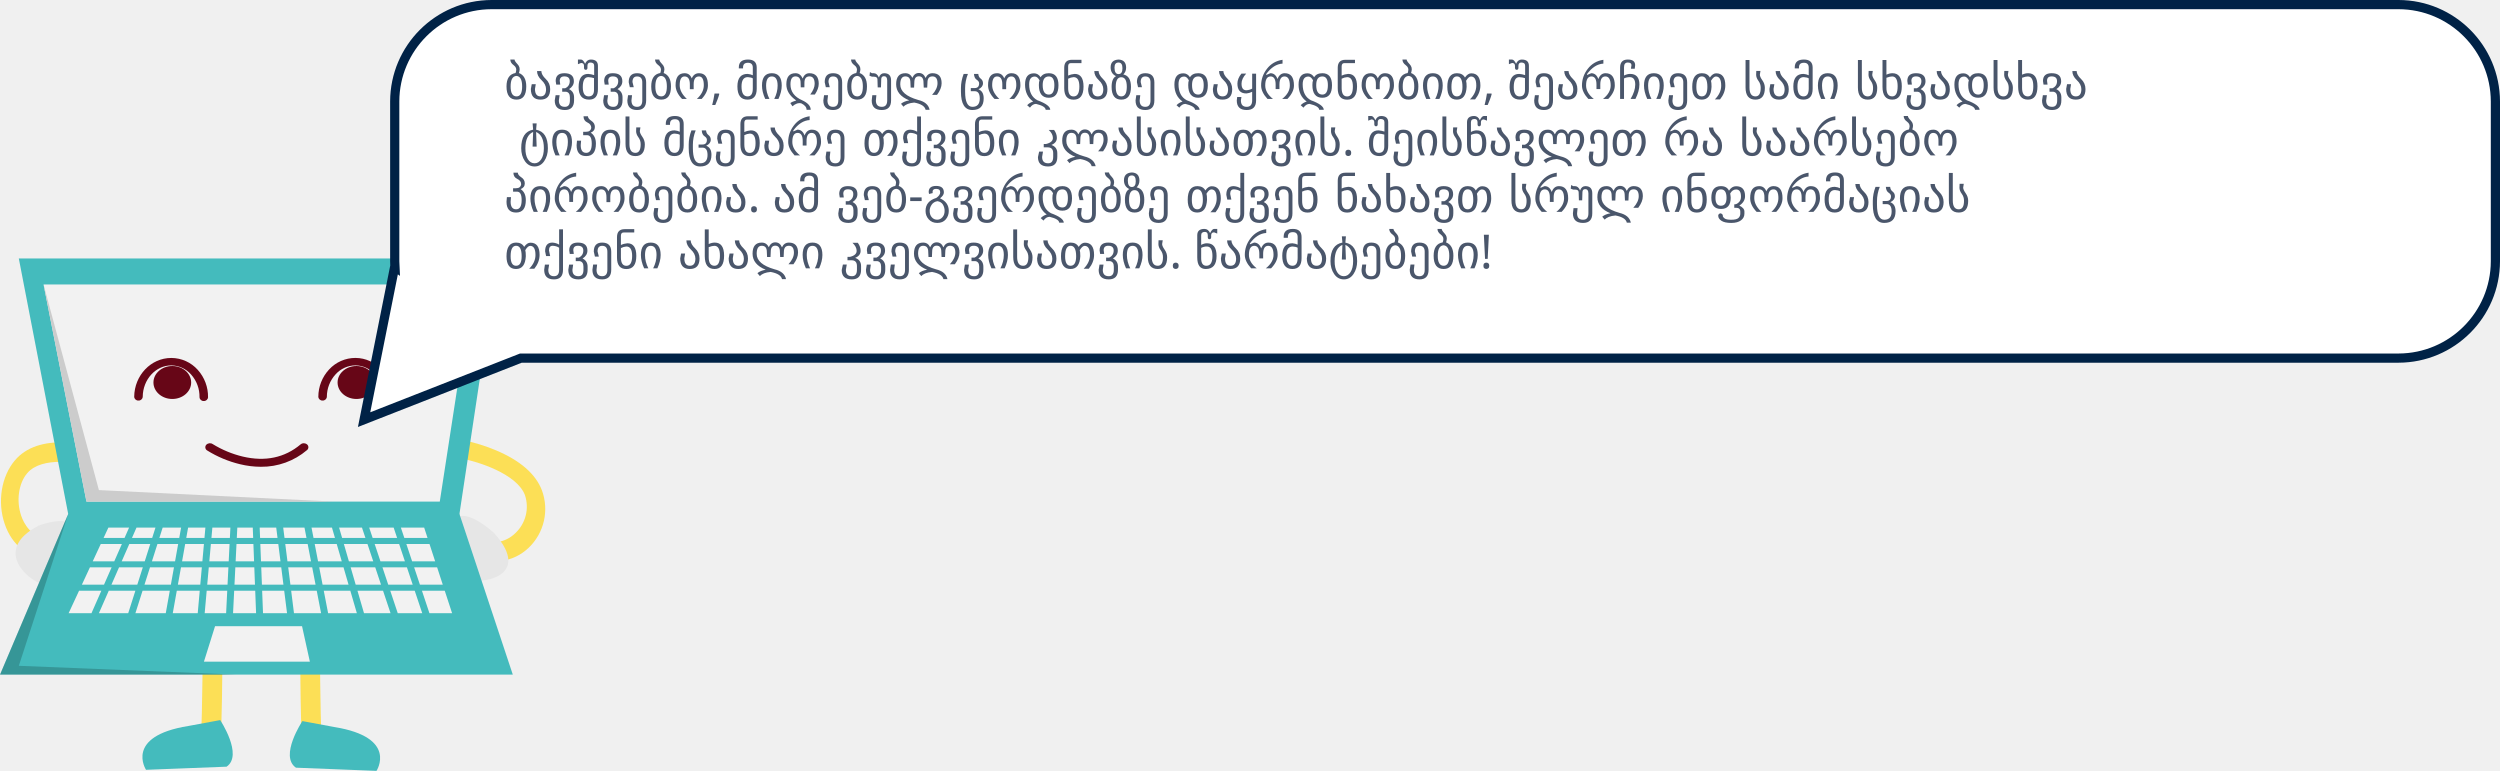
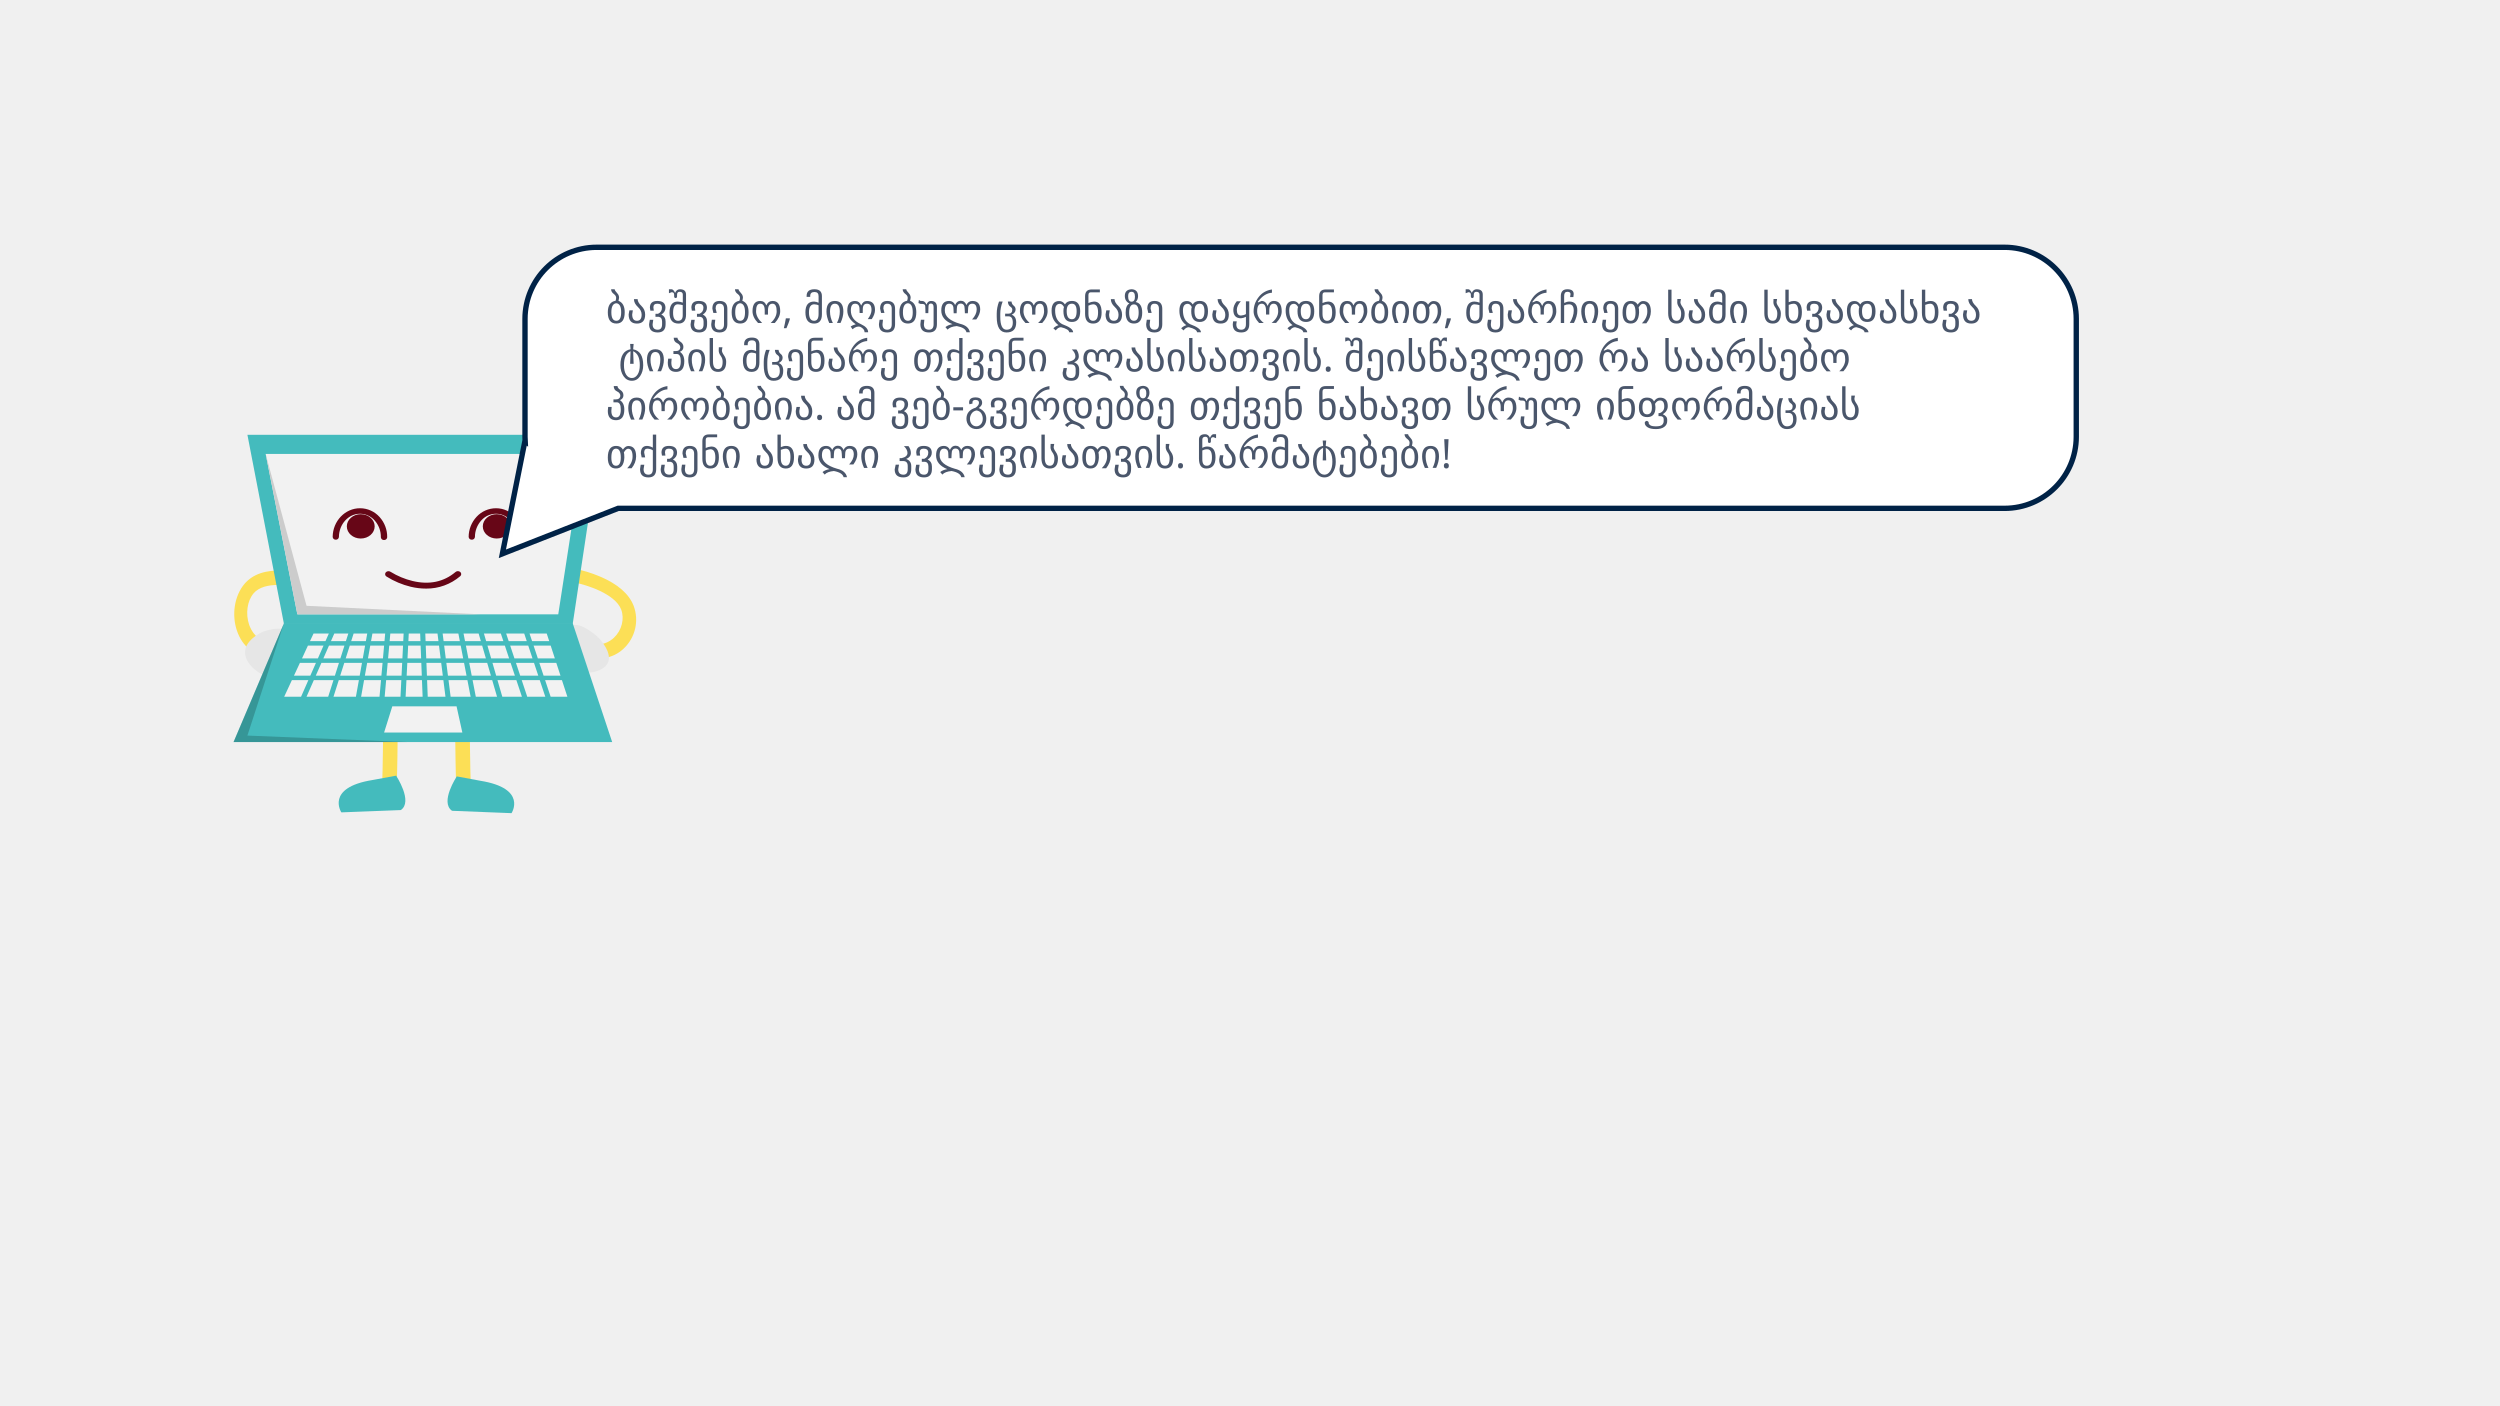
- <svg xmlns="http://www.w3.org/2000/svg" width="797.061" height="245.77" viewBox="0 0 797.061 245.77">
+ <svg xmlns="http://www.w3.org/2000/svg" viewBox="0 0 1366 768">
  <defs>
-     <style>.a{fill:#fcdf56;}.b{fill:#e6e6e6;}.c{fill:#44bbbd;}.d{fill:#f2f2f2;}.e{fill:#670617;}.f{fill:#ccc;}.g{opacity:0.2;}.h{fill:#fff;stroke:#002246;stroke-miterlimit:10;stroke-width:2.931px;}.i{fill:#4a566b;font-size:15px;font-family:FiraGO-Book, FiraGO;}</style>
+     <style>.cls-1{fill:#fcdf56;}.cls-2{fill:#e6e6e6;}.cls-3{fill:#44bbbd;}.cls-4{fill:#f2f2f2;}.cls-5{fill:#670617;}.cls-6{fill:#ccc;}.cls-7{opacity:0.2;}.cls-8{fill:#fff;stroke:#002246;stroke-miterlimit:10;stroke-width:2.93px;}.cls-9{font-size:22px;fill:#4a566b;font-family:FiraGO-Book, FiraGO;}</style>
  </defs>
-   <g transform="translate(-127.589 -133.656)">
-     <g transform="translate(127.589 216.068)">
-       <g transform="translate(143.668 57.956)">
-         <g transform="translate(3.876)">
-           <path class="a" d="M317.177,347.642l-.094-.046,1.908-5.375a10.22,10.22,0,0,0,12.059-1.674,11.569,11.569,0,0,0,3.077-12.187c-2.644-6.84-15.2-10.652-19.81-11.544l.327-5.9a56.828,56.828,0,0,1,10.327,3.23c7.661,3.244,12.559,7.5,14.552,12.659a17.126,17.126,0,0,1-4.215,18.4C330.42,349.843,323.648,350.752,317.177,347.642Z" transform="translate(-314.317 -310.912)" />
-         </g>
-         <g transform="translate(0 24.116)">
-           <g transform="translate(0.061)">
-             <path class="b" d="M323.311,346.909s-11.932-11.139-13.667-1.646S321.175,346.74,323.311,346.909Z" transform="translate(-309.489 -341.433)" />
-           </g>
-           <g transform="translate(0 5.45)">
-             <path class="b" d="M323.295,348.357s-10.88-.529-13.195,3.15,1.841,6.978,3.1,6.965c0,0-3.506,2.8.843,4.6S335.992,362.636,323.295,348.357Z" transform="translate(-309.411 -348.331)" />
-           </g>
-         </g>
-       </g>
-       <g transform="translate(63.846 123.046)">
-         <path class="a" d="M213.868,429.4l-4.908-3.469a2.291,2.291,0,0,0-.569,1c.391-1.861.71-18.721.813-33.641l6.312.033c0,.085-.059,8.506-.2,16.914C215,428.172,214.761,428.432,213.868,429.4Z" transform="translate(-208.391 -393.287)" />
-       </g>
-       <g transform="translate(45.407 147.169)">
-         <path class="c" d="M209.849,423.817s7.428,11.164,2.039,14.858l-25.685.994s-6.975-10.685,13.447-13.964Z" transform="translate(-185.055 -423.817)" />
-       </g>
-       <g transform="translate(95.665 123.369)">
-         <path class="a" d="M250.269,429.8c-.892-.966-1.132-1.225-1.423-19.163-.137-8.408-.186-16.83-.186-16.915l6.312-.028c.087,14.92.389,31.78.778,33.642a2.291,2.291,0,0,0-.568-1Z" transform="translate(-248.659 -393.696)" />
-       </g>
-       <g transform="translate(92.397 147.488)">
-         <path class="c" d="M248.536,424.22s-7.44,11.159-2.055,14.857l25.683,1.015s6.987-10.679-13.432-13.975Z" transform="translate(-244.524 -424.22)" />
-       </g>
-       <g transform="translate(0.311 58.601)">
-         <path class="a" d="M143.454,348.733c-6.571.077-11.912-4.025-14.285-10.975-2.395-7.013-1.086-15.159,3.257-20.27,3.552-4.184,9.194-6.1,16.762-5.711a43.922,43.922,0,0,1,9.781,1.663l-1.9,6.019.951-3.01-.948,3.011c-4.167-1.29-16.012-3.421-20.727,2.123-2.751,3.237-3.54,8.812-1.919,13.557.763,2.235,3.209,7.425,9.419,7.352Z" transform="translate(-127.983 -311.727)" />
-         <g transform="translate(4.659 25.104)">
-           <g transform="translate(7.393)">
-             <path class="b" d="M143.236,344.938s14.023-5.436,11.976,4.812S145.075,345.778,143.236,344.938Z" transform="translate(-143.236 -343.498)" />
-           </g>
-           <g transform="translate(0 1.441)">
-             <path class="b" d="M141.273,345.321s9.248,4.607,9.821,9.355-4.1,6.063-5.135,5.459c0,0,1.888,4.436-2.393,4.174S125.458,353.516,141.273,345.321Z" transform="translate(-133.879 -345.321)" />
-           </g>
-         </g>
-       </g>
-       <g transform="translate(5.997)">
-         <path class="c" d="M135.178,237.564l15.781,81.648H275.633l12.309-81.648Z" transform="translate(-135.178 -237.564)" />
-       </g>
-       <g transform="translate(13.883 8.275)">
-         <path class="d" d="M145.158,248.037l13.681,69.235H271.485l10.665-69.235Z" transform="translate(-145.158 -248.037)" />
-       </g>
-       <g transform="translate(0 81.372)">
-         <path class="c" d="M127.589,391.853l21.778-51.306H274.04l17.044,51.306Z" transform="translate(-127.589 -340.547)" />
-       </g>
-       <g transform="translate(65.019 117.231)">
-         <path class="d" d="M209.875,397.238l3.546-11.309h27.733l2.493,11.309Z" transform="translate(-209.875 -385.929)" />
-       </g>
-       <g transform="translate(21.878 85.807)">
-         <g transform="translate(89.924 12.668)">
-           <path class="d" d="M276.916,362.19h-7.834l1.6,5.517h8.07Z" transform="translate(-269.082 -362.19)" />
-         </g>
-         <g transform="translate(79.898 12.668)">
-           <path class="d" d="M264.14,362.19h-7.746l1.07,5.517h8.281Z" transform="translate(-256.394 -362.19)" />
-         </g>
-         <g transform="translate(44.195 12.668)">
-           <path class="d" d="M217.955,362.19H211.7l-.494,5.517h6.473Z" transform="translate(-211.208 -362.19)" />
-         </g>
-         <g transform="translate(61.411 12.668)">
-           <path class="d" d="M239.375,362.19H233l.214,5.517h6.86Z" transform="translate(-232.997 -362.19)" />
-         </g>
-         <g transform="translate(52.879 12.668)">
-           <path class="d" d="M228.52,362.19h-6.047l-.274,5.517h6.535Z" transform="translate(-222.199 -362.19)" />
-         </g>
-         <g transform="translate(70.013 12.668)">
-           <path class="d" d="M251.527,362.19h-7.645l.7,5.517H252.6Z" transform="translate(-243.882 -362.19)" />
-         </g>
-         <g transform="translate(86.239)">
-           <path class="d" d="M265.375,349.448h7.432l-1.1-3.289h-7.291Z" transform="translate(-264.418 -346.159)" />
-         </g>
-         <g transform="translate(77.442)">
-           <path class="d" d="M253.922,349.448h6.837l-.957-3.289h-6.518Z" transform="translate(-253.284 -346.159)" />
-         </g>
-         <g transform="translate(87.758 5.22)">
-           <path class="d" d="M266.34,352.765l1.6,5.517H275.7l-1.841-5.517Z" transform="translate(-266.34 -352.765)" />
-         </g>
-         <g transform="translate(68.416)">
-           <path class="d" d="M242.276,349.448h7.008l-.638-3.289h-6.785Z" transform="translate(-241.862 -346.159)" />
-         </g>
-         <g transform="translate(97.574 5.22)">
-           <path class="d" d="M286.562,352.765h-7.8l1.841,5.517h7.8Z" transform="translate(-278.763 -352.765)" />
-         </g>
-         <g transform="translate(95.832)">
-           <path class="d" d="M276.559,346.159l1.1,3.289h7.8l-1.1-3.289Z" transform="translate(-276.559 -346.159)" />
-         </g>
-         <g transform="translate(26.562 5.22)">
-           <path class="d" d="M188.893,358.282h7.374l.988-5.517H190.65Z" transform="translate(-188.893 -352.765)" />
-         </g>
-         <g transform="translate(78.454 5.22)">
-           <path class="d" d="M261.59,352.765h-7.024l1.07,5.517h7.559Z" transform="translate(-254.566 -352.765)" />
-         </g>
-         <g transform="translate(69.074 5.22)">
-           <path class="d" d="M243.39,358.282H250.9l-1.07-5.517h-7.139Z" transform="translate(-242.694 -352.765)" />
-         </g>
-         <g transform="translate(13.651 12.668)">
-           <path class="d" d="M182.556,362.19h-7.579l-2.424,5.517H180.8Z" transform="translate(-172.553 -362.19)" />
-         </g>
-         <g transform="translate(61.122 5.22)">
-           <path class="d" d="M232.845,358.282h6.21l-.7-5.517h-5.729Z" transform="translate(-232.631 -352.765)" />
-         </g>
-         <g transform="translate(4.228 12.668)">
-           <path class="d" d="M160.628,367.707h7.056l2.424-5.517H163.19Z" transform="translate(-160.628 -362.19)" />
-         </g>
-         <g transform="translate(36.173 5.22)">
-           <path class="d" d="M201.056,358.282h6.473l.494-5.517h-5.979Z" transform="translate(-201.056 -352.765)" />
-         </g>
-         <g transform="translate(60.92)">
-           <path class="d" d="M232.5,349.448h5.56l-.415-3.289h-5.273Z" transform="translate(-232.375 -346.159)" />
-         </g>
-         <g transform="translate(24.191 12.668)">
-           <path class="d" d="M194.3,367.707l.988-5.517h-7.643l-1.757,5.517Z" transform="translate(-185.892 -362.19)" />
-         </g>
-         <g transform="translate(44.862 5.22)">
-           <path class="d" d="M212.052,358.282h6.176l.274-5.517h-5.957Z" transform="translate(-212.052 -352.765)" />
-         </g>
-         <g transform="translate(53.25 5.22)">
-           <path class="d" d="M222.668,358.282h5.876l-.214-5.517h-5.388Z" transform="translate(-222.668 -352.765)" />
-         </g>
-         <g transform="translate(34.839 12.668)">
-           <path class="d" d="M207,362.19h-6.646l-.988,5.517h7.14Z" transform="translate(-199.368 -362.19)" />
-         </g>
-         <g transform="translate(110.16 12.668)">
-           <path class="d" d="M302.019,362.19h-7.328l1.841,5.517h7.288Z" transform="translate(-294.691 -362.19)" />
-         </g>
-         <g transform="translate(102.545 20.115)">
-           <path class="d" d="M292.853,371.616h-7.8l2.394,7.172h7.8Z" transform="translate(-285.055 -371.616)" />
-         </g>
-         <g transform="translate(100.06 12.668)">
-           <path class="d" d="M281.909,362.19l1.841,5.517h7.8l-1.841-5.517Z" transform="translate(-281.909 -362.19)" />
-         </g>
-         <g transform="translate(107.674 5.22)">
-           <path class="d" d="M291.546,352.765l1.841,5.517h7.341l-1.8-5.517Z" transform="translate(-291.546 -352.765)" />
-         </g>
-         <g transform="translate(81.343 20.115)">
-           <path class="d" d="M266.69,371.616h-8.468l1.391,7.172h9.164Z" transform="translate(-258.222 -371.616)" />
-         </g>
-         <g transform="translate(92.091 20.115)">
-           <path class="d" d="M279.977,371.616h-8.153l2.086,7.172h8.46Z" transform="translate(-271.824 -371.616)" />
-         </g>
-         <g transform="translate(0 20.115)">
-           <path class="d" d="M165.713,371.616h-7.105l-3.331,7.172h7.286Z" transform="translate(-155.277 -371.616)" />
-         </g>
-         <g transform="translate(70.952 20.115)">
-           <path class="d" d="M253.221,371.616h-8.15l.9,7.172h8.637Z" transform="translate(-245.071 -371.616)" />
-         </g>
-         <g transform="translate(112.645 20.115)">
-           <path class="d" d="M297.837,371.616l2.394,7.172h7.222l-2.342-7.172Z" transform="translate(-297.837 -371.616)" />
-         </g>
-         <g transform="translate(7.687 5.22)">
-           <path class="d" d="M171.875,358.282l2.424-5.517h-6.73l-2.562,5.517Z" transform="translate(-165.006 -352.765)" />
-         </g>
-         <g transform="translate(105.932)">
-           <path class="d" d="M289.341,346.159l1.1,3.289h7.4l-1.074-3.289Z" transform="translate(-289.341 -346.159)" />
-         </g>
-         <g transform="translate(11.147)">
-           <path class="d" d="M176.065,349.448l1.445-3.289h-6.6l-1.528,3.289Z" transform="translate(-169.384 -346.159)" />
-         </g>
-         <g transform="translate(61.7 20.115)">
-           <path class="d" d="M240.391,371.616h-7.029l.278,7.172H241.3Z" transform="translate(-233.362 -371.616)" />
-         </g>
-         <g transform="translate(28.934)">
-           <path class="d" d="M191.894,349.448h6.337l.589-3.289h-5.878Z" transform="translate(-191.894 -346.159)" />
-         </g>
-         <g transform="translate(20.195)">
-           <path class="d" d="M180.835,349.448h6.445l1.047-3.289h-6.048Z" transform="translate(-180.835 -346.159)" />
-         </g>
-         <g transform="translate(37.507)">
-           <path class="d" d="M202.744,349.448h5.806l.294-3.289h-5.511Z" transform="translate(-202.744 -346.159)" />
-         </g>
-         <g transform="translate(45.529)">
-           <path class="d" d="M212.9,349.448h5.88l.164-3.289h-5.749Z" transform="translate(-212.896 -346.159)" />
-         </g>
-         <g transform="translate(16.923 5.22)">
-           <path class="d" d="M184.04,358.282l1.757-5.517h-6.679l-2.424,5.517Z" transform="translate(-176.694 -352.765)" />
-         </g>
-         <g transform="translate(53.62)">
-           <path class="d" d="M223.137,349.448h5.217l-.128-3.289H223.3Z" transform="translate(-223.137 -346.159)" />
-         </g>
-         <g transform="translate(52.426 20.115)">
-           <path class="d" d="M228.689,371.616h-6.706l-.357,7.172h7.341Z" transform="translate(-221.626 -371.616)" />
-         </g>
-         <g transform="translate(9.652 20.115)">
-           <path class="d" d="M176.839,378.788l2.284-7.172h-8.48l-3.151,7.172Z" transform="translate(-167.492 -371.616)" />
-         </g>
-         <g transform="translate(43.38 20.115)">
-           <path class="d" d="M217.368,371.616h-6.55l-.642,7.172h6.835Z" transform="translate(-210.176 -371.616)" />
-         </g>
-         <g transform="translate(21.293 20.115)">
-           <path class="d" d="M193.188,371.616h-8.681l-2.284,7.172h9.68Z" transform="translate(-182.224 -371.616)" />
-         </g>
-         <g transform="translate(33.209 20.115)">
-           <path class="d" d="M205.9,371.616h-7.313l-1.284,7.172h7.955Z" transform="translate(-197.305 -371.616)" />
-         </g>
-       </g>
-       <g transform="translate(101.492 31.717)">
-         <path class="e" d="M278.217,291.425h-.011a1.278,1.278,0,0,1-1.347-1.2c.05-5.563-3.971-10.116-8.964-10.151h-.057a8.576,8.576,0,0,0-6.275,2.818,10.613,10.613,0,0,0-2.814,7.209,1.282,1.282,0,0,1-1.357,1.177h-.011a1.277,1.277,0,0,1-1.347-1.2,12.813,12.813,0,0,1,3.429-8.7,11.4,11.4,0,0,1,8.374-3.686h.079c6.49.044,11.72,5.672,11.659,12.544A1.284,1.284,0,0,1,278.217,291.425Z" transform="translate(-256.034 -277.704)" />
-         <g transform="translate(6.136 2.563)">
-           <ellipse class="e" cx="6.013" cy="5.255" rx="6.013" ry="5.255" />
-         </g>
-       </g>
-       <g transform="translate(42.785 31.717)">
-         <path class="e" d="M203.92,291.425h-.011a1.277,1.277,0,0,1-1.347-1.2,10.573,10.573,0,0,0-2.683-7.247,8.533,8.533,0,0,0-6.28-2.9h-.057c-4.967,0-9.039,4.485-9.088,10.027a1.284,1.284,0,0,1-1.358,1.177h-.011a1.278,1.278,0,0,1-1.347-1.2c.062-6.844,5.351-12.382,11.806-12.382h.077a11.347,11.347,0,0,1,8.386,3.8,12.76,12.76,0,0,1,3.272,8.742A1.282,1.282,0,0,1,203.92,291.425Z" transform="translate(-181.736 -277.704)" />
-         <g transform="translate(6.137 2.563)">
-           <ellipse class="e" cx="6.013" cy="5.255" rx="6.013" ry="5.255" />
-         </g>
-       </g>
-       <g transform="translate(65.452 58.903)">
-         <path class="e" d="M228.151,319.618a28.581,28.581,0,0,1-6.65-.817,35.471,35.471,0,0,1-10.5-4.4,1.174,1.174,0,0,1-.273-1.79,1.605,1.605,0,0,1,2.047-.239h0a32.948,32.948,0,0,0,9.586,3.987c7.171,1.693,13.381.382,18.461-3.892a1.613,1.613,0,0,1,2.065.034,1.166,1.166,0,0,1-.039,1.8A22.328,22.328,0,0,1,228.151,319.618Z" transform="translate(-210.423 -312.11)" />
-       </g>
-       <g transform="translate(13.883 8.275)">
-         <path class="f" d="M145.158,248.037l13.681,69.235h78.812L162.806,313.6Z" transform="translate(-145.158 -248.037)" />
-       </g>
-       <g class="g" transform="translate(0 81.372)">
-         <path d="M149.367,340.547l-21.778,51.306h75.5l-69.5-2.815Z" transform="translate(-127.589 -340.547)" />
-       </g>
-     </g>
-     <g transform="translate(243.673 135.122)">
-       <path class="h" d="M284.266,218.634l.05.036c-.031-.566-.05-1.135-.05-1.708V165.99a30.959,30.959,0,0,1,30.868-30.868h608.01a30.959,30.959,0,0,1,30.868,30.868v50.972a30.958,30.958,0,0,1-30.868,30.868H324.49L274.5,267.445Z" transform="translate(-274.501 -135.122)" />
-       <text class="i" transform="translate(44.668 30.079)">
-         <tspan x="0" y="0">ბავშვებო, მიღებულ ცოდნაზე დაყრდნობით, შეარჩიეთ სამი სხვადსხვა</tspan>
-         <tspan x="0" y="18" xml:space="preserve"> ტიპის მცენარე თქვენი კლასისათვის. შეისწავლეთ რა საარსებო </tspan>
-         <tspan x="0" y="36">პირობებია. ამ ვებ-გვერდებზე თქვენ ნახავთ სრულ ინფორმაციას </tspan>
-         <tspan x="0" y="54">თქვენი ახალი კველვისათვის. წარმატებები!</tspan>
-         <tspan x="0" y="72" />
-       </text>
+   <g id="Layer_1" data-name="Layer 1">
+     <path class="cls-1" d="M317.94,357.4l-.12-.06,2.41-6.8c7.79,3.79,13.27-.22,15.26-2.12,4.25-4,5.85-10.37,3.9-15.42-3.35-8.66-19.24-13.49-25.07-14.61l.41-7.48A72.05,72.05,0,0,1,327.8,315c9.7,4.1,15.89,9.49,18.42,16a21.67,21.67,0,0,1-5.34,23.29C334.7,360.18,326.13,361.33,317.94,357.4Z" />
+     <path class="cls-2" d="M327,348.36s-15.1-14.09-17.29-2.08S324.28,348.15,327,348.36Z" />
+     <path class="cls-2" d="M327,348.36s-13.77-.67-16.7,4,2.33,8.83,3.92,8.82c0,0-4.44,3.54,1.07,5.82S343.05,366.43,327,348.36Z" />
+     <path class="cls-1" d="M215.32,439l-6.21-4.39a2.84,2.84,0,0,0-.72,1.26c.5-2.35.9-23.69,1-42.57l8,0c0,.11-.08,10.76-.26,21.41C216.76,437.44,216.45,437.77,215.32,439Z" />
+     <path class="cls-3" d="M216.43,423.82s9.4,14.13,2.58,18.8l-32.5,1.26s-8.83-13.52,17-17.67Z" />
+     <path class="cls-1" d="M250.7,439.39c-1.13-1.22-1.44-1.55-1.8-24.25-.18-10.64-.24-21.3-.24-21.41l8,0c.11,18.88.49,40.22,1,42.57a2.9,2.9,0,0,0-.72-1.27Z" />
+     <path class="cls-3" d="M249.6,424.22s-9.41,14.12-2.6,18.8l32.5,1.29s8.85-13.52-17-17.69Z" />
+     <path class="cls-1" d="M147.56,358.56c-8.31.1-15.07-5.09-18.08-13.89s-1.37-19.18,4.12-25.65c4.5-5.3,11.64-7.73,21.22-7.23a55.11,55.11,0,0,1,12.38,2.11l-2.41,7.61,1.2-3.81-1.2,3.81c-5.27-1.63-20.26-4.32-26.23,2.69-3.48,4.1-4.48,11.15-2.43,17.16,1,2.83,4.06,9.4,11.92,9.3Z" />
+     <path class="cls-2" d="M143.24,345.32s17.74-6.88,15.15,6.09S145.56,346.38,143.24,345.32Z" />
+     <path class="cls-2" d="M143.24,345.32s11.7,5.83,12.42,11.84-5.18,7.67-6.49,6.91c0,0,2.38,5.61-3,5.28S123.22,355.69,143.24,345.32Z" />
+     <polygon class="cls-3" points="135.18 237.56 155.15 340.9 312.93 340.9 328.51 237.56 135.18 237.56" />
+     <polygon class="cls-4" points="145.16 248.04 162.47 335.66 305.03 335.66 318.53 248.04 145.16 248.04" />
+     <polygon class="cls-3" points="127.59 405.48 155.15 340.55 312.93 340.55 334.5 405.48 127.59 405.48" />
+     <polygon class="cls-4" points="209.88 400.24 214.36 385.93 249.46 385.93 252.62 400.24 209.88 400.24" />
+     <polygon class="cls-4" points="279 362.19 269.08 362.19 271.11 369.17 281.33 369.17 279 362.19" />
+     <polygon class="cls-4" points="266.2 362.19 256.39 362.19 257.75 369.17 268.23 369.17 266.2 362.19" />
+     <polygon class="cls-4" points="219.75 362.19 211.83 362.19 211.21 369.17 219.4 369.17 219.75 362.19" />
+     <polygon class="cls-4" points="241.07 362.19 233 362.19 233.27 369.17 241.95 369.17 241.07 362.19" />
+     <polygon class="cls-4" points="230.2 362.19 222.55 362.19 222.2 369.17 230.47 369.17 230.2 362.19" />
+     <polygon class="cls-4" points="253.56 362.19 243.88 362.19 244.76 369.17 254.91 369.17 253.56 362.19" />
+     <polygon class="cls-4" points="265.63 350.32 275.04 350.32 273.65 346.16 264.42 346.16 265.63 350.32" />
+     <polygon class="cls-4" points="254.09 350.32 262.74 350.32 261.53 346.16 253.28 346.16 254.09 350.32" />
+     <polygon class="cls-4" points="266.34 352.76 268.37 359.75 278.18 359.75 275.85 352.76 266.34 352.76" />
+     <polygon class="cls-4" points="242.39 350.32 251.26 350.32 250.45 346.16 241.86 346.16 242.39 350.32" />
+     <polygon class="cls-4" points="288.63 352.76 278.76 352.76 281.09 359.75 290.96 359.75 288.63 352.76" />
+     <polygon class="cls-4" points="276.56 346.16 277.95 350.32 287.82 350.32 286.43 346.16 276.56 346.16" />
+     <polygon class="cls-4" points="188.89 359.75 198.23 359.75 199.48 352.76 191.12 352.76 188.89 359.75" />
+     <polygon class="cls-4" points="263.45 352.76 254.57 352.76 255.92 359.75 265.49 359.75 263.45 352.76" />
+     <polygon class="cls-4" points="243.57 359.75 253.08 359.75 251.73 352.76 242.69 352.76 243.57 359.75" />
+     <polygon class="cls-4" points="185.21 362.19 175.62 362.19 172.55 369.17 182.99 369.17 185.21 362.19" />
+     <polygon class="cls-4" points="232.9 359.75 240.76 359.75 239.88 352.76 232.63 352.76 232.9 359.75" />
+     <polygon class="cls-4" points="160.63 369.17 169.56 369.17 172.63 362.19 163.87 362.19 160.63 369.17" />
+     <polygon class="cls-4" points="201.06 359.75 209.25 359.75 209.87 352.76 202.31 352.76 201.06 359.75" />
+     <polygon class="cls-4" points="232.54 350.32 239.57 350.32 239.05 346.16 232.38 346.16 232.54 350.32" />
+     <polygon class="cls-4" points="196.54 369.17 197.79 362.19 188.12 362.19 185.89 369.17 196.54 369.17" />
+     <polygon class="cls-4" points="212.05 359.75 219.87 359.75 220.22 352.76 212.68 352.76 212.05 359.75" />
+     <polygon class="cls-4" points="222.67 359.75 230.1 359.75 229.83 352.76 223.01 352.76 222.67 359.75" />
+     <polygon class="cls-4" points="209.03 362.19 200.62 362.19 199.37 369.17 208.4 369.17 209.03 362.19" />
+     <polygon class="cls-4" points="303.96 362.19 294.69 362.19 297.02 369.17 306.25 369.17 303.96 362.19" />
+     <polygon class="cls-4" points="294.92 371.62 285.06 371.62 288.08 380.69 297.95 380.69 294.92 371.62" />
+     <polygon class="cls-4" points="281.91 362.19 284.24 369.17 294.11 369.17 291.78 362.19 281.91 362.19" />
+     <polygon class="cls-4" points="291.55 352.76 293.88 359.75 303.17 359.75 300.89 352.76 291.55 352.76" />
+     <polygon class="cls-4" points="268.94 371.62 258.22 371.62 259.98 380.69 271.58 380.69 268.94 371.62" />
+     <polygon class="cls-4" points="282.14 371.62 271.82 371.62 274.46 380.69 285.17 380.69 282.14 371.62" />
+     <polygon class="cls-4" points="168.49 371.62 159.49 371.62 155.28 380.69 164.5 380.69 168.49 371.62" />
+     <polygon class="cls-4" points="255.39 371.62 245.07 371.62 246.22 380.69 257.15 380.69 255.39 371.62" />
+     <polygon class="cls-4" points="297.84 371.62 300.87 380.69 310.01 380.69 307.04 371.62 297.84 371.62" />
+     <polygon class="cls-4" points="173.7 359.75 176.77 352.76 168.25 352.76 165.01 359.75 173.7 359.75" />
+     <polygon class="cls-4" points="289.34 346.16 290.73 350.32 300.09 350.32 298.73 346.16 289.34 346.16" />
+     <polygon class="cls-4" points="177.84 350.32 179.67 346.16 171.32 346.16 169.38 350.32 177.84 350.32" />
+     <polygon class="cls-4" points="242.26 371.62 233.36 371.62 233.71 380.69 243.4 380.69 242.26 371.62" />
+     <polygon class="cls-4" points="191.89 350.32 199.91 350.32 200.66 346.16 193.22 346.16 191.89 350.32" />
+     <polygon class="cls-4" points="180.84 350.32 188.99 350.32 190.32 346.16 182.66 346.16 180.84 350.32" />
+     <polygon class="cls-4" points="202.74 350.32 210.09 350.32 210.46 346.16 203.49 346.16 202.74 350.32" />
+     <polygon class="cls-4" points="212.9 350.32 220.34 350.32 220.54 346.16 213.27 346.16 212.9 350.32" />
+     <polygon class="cls-4" points="185.99 359.75 188.21 352.76 179.76 352.76 176.69 359.75 185.99 359.75" />
+     <polygon class="cls-4" points="223.14 350.32 229.74 350.32 229.58 346.16 223.34 346.16 223.14 350.32" />
+     <polygon class="cls-4" points="230.56 371.62 222.08 371.62 221.63 380.69 230.92 380.69 230.56 371.62" />
+     <polygon class="cls-4" points="179.32 380.69 182.21 371.62 171.48 371.62 167.49 380.69 179.32 380.69" />
+     <polygon class="cls-4" points="219.28 371.62 210.99 371.62 210.18 380.69 218.83 380.69 219.28 371.62" />
+     <polygon class="cls-4" points="196.1 371.62 185.11 371.62 182.22 380.69 194.47 380.69 196.1 371.62" />
+     <polygon class="cls-4" points="208.19 371.62 198.93 371.62 197.31 380.69 207.37 380.69 208.19 371.62" />
+     <path class="cls-5" d="M284.11,295.07h0a1.62,1.62,0,0,1-1.7-1.51c.06-7.05-5-12.81-11.34-12.85H271a10.86,10.86,0,0,0-7.94,3.56,13.48,13.48,0,0,0-3.56,9.13,1.63,1.63,0,0,1-1.72,1.49h0a1.63,1.63,0,0,1-1.71-1.52,16.23,16.23,0,0,1,4.34-11A14.45,14.45,0,0,1,271,277.7h.1c8.22.06,14.84,7.18,14.76,15.88A1.63,1.63,0,0,1,284.11,295.07Z" />
+     <ellipse class="cls-5" cx="271.41" cy="287.6" rx="7.61" ry="6.65" />
+     <path class="cls-5" d="M209.81,295.07h0a1.63,1.63,0,0,1-1.71-1.51,13.41,13.41,0,0,0-3.39-9.18,10.8,10.8,0,0,0-7.95-3.67h-.07c-6.29,0-11.44,5.67-11.51,12.69a1.62,1.62,0,0,1-1.71,1.49h0a1.62,1.62,0,0,1-1.7-1.52c.07-8.66,6.77-15.67,14.94-15.67h.09a14.38,14.38,0,0,1,10.62,4.82,16.13,16.13,0,0,1,4.14,11.06A1.63,1.63,0,0,1,209.81,295.07Z" />
+     <ellipse class="cls-5" cx="197.11" cy="287.6" rx="7.61" ry="6.65" />
+     <path class="cls-5" d="M232.86,321.61a36.22,36.22,0,0,1-8.42-1A45,45,0,0,1,211.15,315a1.49,1.49,0,0,1-.35-2.27,2,2,0,0,1,2.59-.3h0a41.64,41.64,0,0,0,12.14,5.05c9.07,2.14,16.93.48,23.36-4.93a2,2,0,0,1,2.61,0,1.48,1.48,0,0,1-.05,2.29A28.28,28.28,0,0,1,232.86,321.61Z" />
+     <polygon class="cls-6" points="145.16 248.04 162.47 335.66 262.21 335.66 167.49 331.01 145.16 248.04" />
+     <g class="cls-7">
+       <polygon points="155.15 340.55 127.59 405.48 223.14 405.48 135.18 401.92 155.15 340.55" />
    </g>
  </g>
+   <g id="Layer_2" data-name="Layer 2">
+     <path class="cls-8" d="M286.86,240.81l.06.05q-.06-1.08-.06-2.16V174.19a39.18,39.18,0,0,1,39.06-39.07H1095.4a39.18,39.18,0,0,1,39.07,39.07V238.7a39.18,39.18,0,0,1-39.07,39.06H337.76L274.5,302.59Z" />
+     <text class="cls-9" transform="translate(331.03 176.47)">ბავშვებო, მიღებულ ცოდნაზე დაყრდნობით, შეარჩიეთ სამი სხვადასხვა<tspan x="0" y="26.4" xml:space="preserve"> ტიპის მცენარე თქვენი კლასისათვის. შეისწავლეთ რა საარსებო </tspan>
+       <tspan x="0" y="52.8">
+ პირობებია. ამ ვებ-გვერდებზე თქვენ ნახავთ სრულ ინფორმაციას </tspan>
+       <tspan x="0" y="79.2">
+ თქვენი ახალი კვლევისათვის. წარმატებები!</tspan>
+     </text>
+   </g>
</svg>
